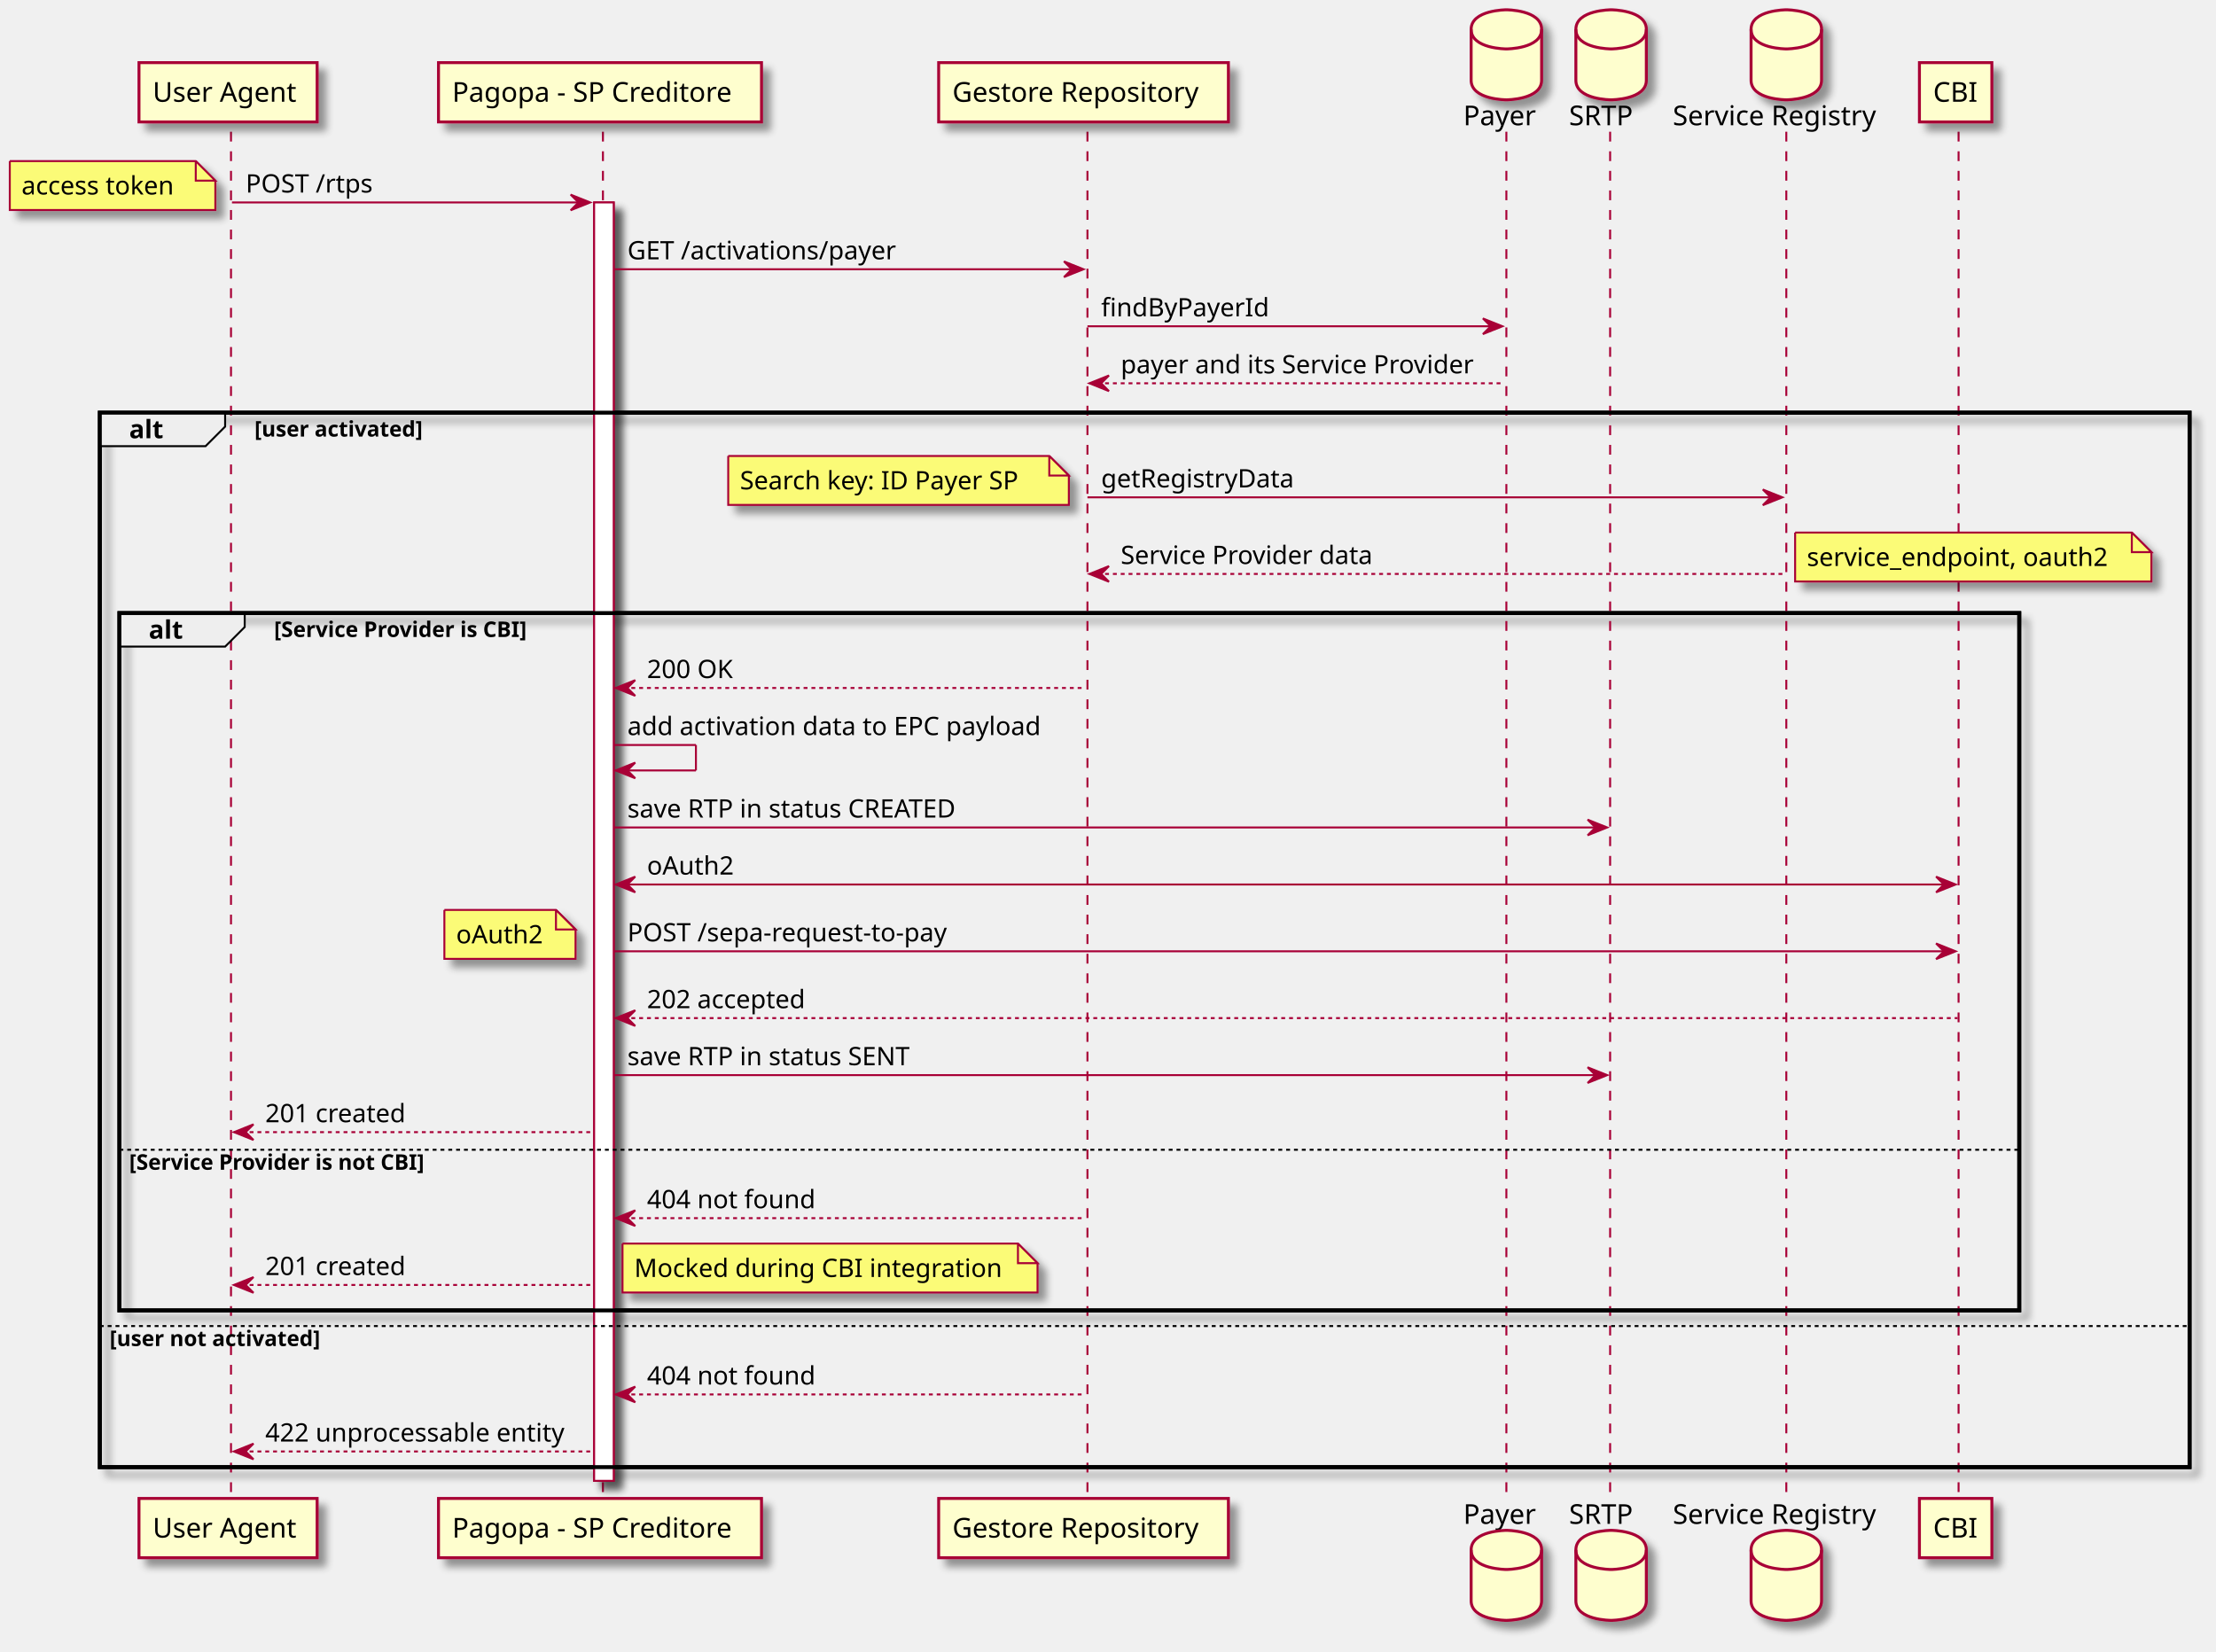
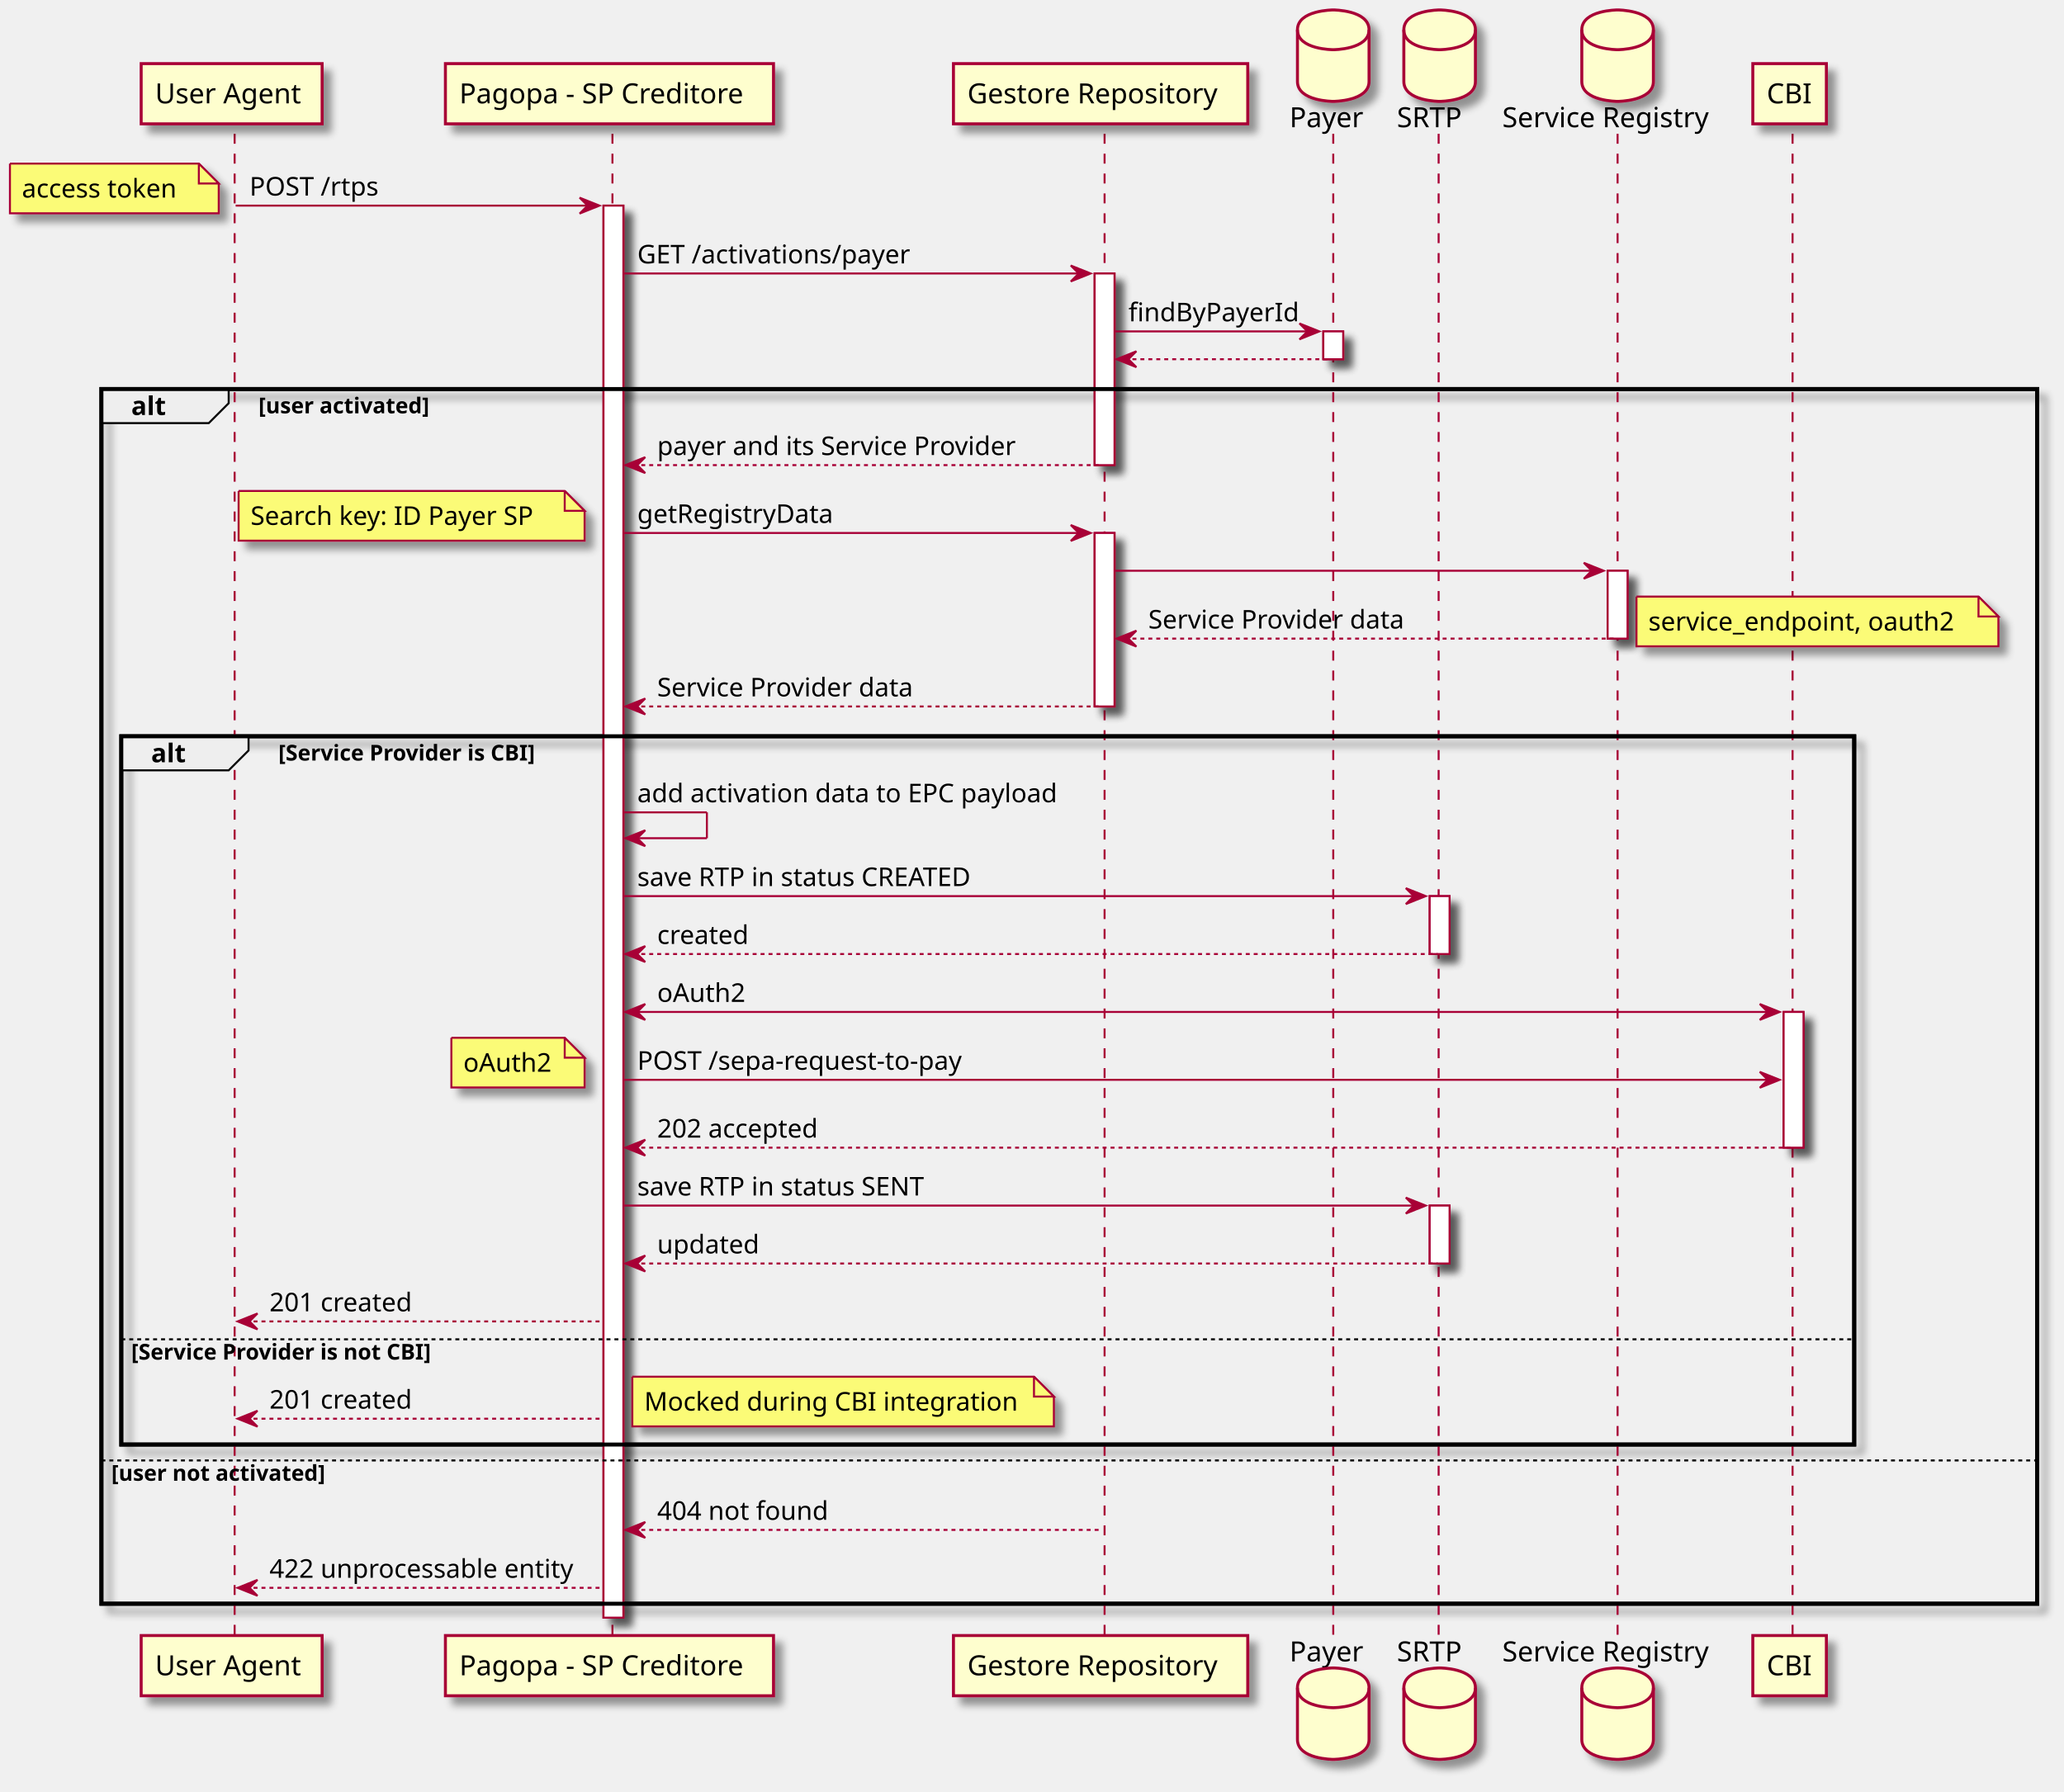
- <svg xmlns="http://www.w3.org/2000/svg" contentStyleType="text/css" height="844px" preserveAspectRatio="none" style="width:1132px;height:844px;background:#FFFFFF;" version="1.1" viewBox="0 0 1132 844" width="1132px" zoomAndPan="magnify">
+ <svg xmlns="http://www.w3.org/2000/svg" contentStyleType="text/css" height="901px" preserveAspectRatio="none" style="width:1038px;height:901px;background:#FFFFFF;" version="1.1" viewBox="0 0 1038 901" width="1038px" zoomAndPan="magnify">
  <defs>
-     <filter height="300%" id="f10xey8cv2al8z" width="300%" x="-1" y="-1">
+     <filter height="300%" id="f1ds9hnemxyg47" width="300%" x="-1" y="-1">
      <feGaussianBlur result="blurOut" stdDeviation="2.0" />
      <feColorMatrix in="blurOut" result="blurOut2" type="matrix" values="0 0 0 0 0 0 0 0 0 0 0 0 0 0 0 0 0 0 .4 0" />
      <feOffset dx="4.0" dy="4.0" in="blurOut2" result="blurOut3" />
      <feBlend in="SourceGraphic" in2="blurOut3" mode="normal" />
    </filter>
  </defs>
  <g>
-     <rect fill="#FFFFFF" filter="url(#f10xey8cv2al8z)" height="653.133" style="stroke:#A80036;stroke-width:1.0;" width="10" x="303.5" y="103.43" />
-     <rect fill="none" filter="url(#f10xey8cv2al8z)" height="538.734" style="stroke:#000000;stroke-width:2.0;" width="1067.5" x="51" y="210.828" />
-     <rect fill="none" filter="url(#f10xey8cv2al8z)" height="356.266" style="stroke:#000000;stroke-width:2.0;" width="970.5" x="61" y="313.227" />
-     <line style="stroke:#A80036;stroke-width:1.0;stroke-dasharray:5.0,5.0;" x1="118" x2="118" y1="67.297" y2="766.562" />
-     <line style="stroke:#A80036;stroke-width:1.0;stroke-dasharray:5.0,5.0;" x1="308" x2="308" y1="67.297" y2="766.562" />
-     <line style="stroke:#A80036;stroke-width:1.0;stroke-dasharray:5.0,5.0;" x1="555.5" x2="555.5" y1="67.297" y2="766.562" />
-     <line style="stroke:#A80036;stroke-width:1.0;stroke-dasharray:5.0,5.0;" x1="769.5" x2="769.5" y1="67.297" y2="766.562" />
-     <line style="stroke:#A80036;stroke-width:1.0;stroke-dasharray:5.0,5.0;" x1="822.5" x2="822.5" y1="67.297" y2="766.562" />
-     <line style="stroke:#A80036;stroke-width:1.0;stroke-dasharray:5.0,5.0;" x1="912.5" x2="912.5" y1="67.297" y2="766.562" />
-     <line style="stroke:#A80036;stroke-width:1.0;stroke-dasharray:5.0,5.0;" x1="1000.5" x2="1000.5" y1="67.297" y2="766.562" />
-     <rect fill="#FEFECE" filter="url(#f10xey8cv2al8z)" height="30.297" style="stroke:#A80036;stroke-width:1.5;" width="91" x="71" y="32" />
+     <rect fill="#FFFFFF" filter="url(#f1ds9hnemxyg47)" height="710.266" style="stroke:#A80036;stroke-width:1.0;" width="10" x="303.5" y="103.43" />
+     <rect fill="#FFFFFF" filter="url(#f1ds9hnemxyg47)" height="96.398" style="stroke:#A80036;stroke-width:1.0;" width="10" x="550.5" y="137.562" />
+     <rect fill="#FFFFFF" filter="url(#f1ds9hnemxyg47)" height="87.266" style="stroke:#A80036;stroke-width:1.0;" width="10" x="550.5" y="268.094" />
+     <rect fill="#FFFFFF" filter="url(#f1ds9hnemxyg47)" height="14" style="stroke:#A80036;stroke-width:1.0;" width="10" x="665.5" y="166.695" />
+     <rect fill="#FFFFFF" filter="url(#f1ds9hnemxyg47)" height="29.133" style="stroke:#A80036;stroke-width:1.0;" width="10" x="719" y="450.758" />
+     <rect fill="#FFFFFF" filter="url(#f1ds9hnemxyg47)" height="29.133" style="stroke:#A80036;stroke-width:1.0;" width="10" x="719" y="606.422" />
+     <rect fill="#FFFFFF" filter="url(#f1ds9hnemxyg47)" height="34.133" style="stroke:#A80036;stroke-width:1.0;" width="10" x="808.5" y="287.094" />
+     <rect fill="#FFFFFF" filter="url(#f1ds9hnemxyg47)" height="68.266" style="stroke:#A80036;stroke-width:1.0;" width="10" x="897" y="509.023" />
+     <rect fill="none" filter="url(#f1ds9hnemxyg47)" height="611" style="stroke:#000000;stroke-width:2.0;" width="973.5" x="51" y="195.695" />
+     <rect fill="none" filter="url(#f1ds9hnemxyg47)" height="356.266" style="stroke:#000000;stroke-width:2.0;" width="871.5" x="61" y="370.359" />
+     <line style="stroke:#A80036;stroke-width:1.0;stroke-dasharray:5.0,5.0;" x1="118" x2="118" y1="67.297" y2="823.695" />
+     <line style="stroke:#A80036;stroke-width:1.0;stroke-dasharray:5.0,5.0;" x1="308" x2="308" y1="67.297" y2="823.695" />
+     <line style="stroke:#A80036;stroke-width:1.0;stroke-dasharray:5.0,5.0;" x1="555.5" x2="555.5" y1="67.297" y2="823.695" />
+     <line style="stroke:#A80036;stroke-width:1.0;stroke-dasharray:5.0,5.0;" x1="670.5" x2="670.5" y1="67.297" y2="823.695" />
+     <line style="stroke:#A80036;stroke-width:1.0;stroke-dasharray:5.0,5.0;" x1="723.5" x2="723.5" y1="67.297" y2="823.695" />
+     <line style="stroke:#A80036;stroke-width:1.0;stroke-dasharray:5.0,5.0;" x1="813.5" x2="813.5" y1="67.297" y2="823.695" />
+     <line style="stroke:#A80036;stroke-width:1.0;stroke-dasharray:5.0,5.0;" x1="901.5" x2="901.5" y1="67.297" y2="823.695" />
+     <rect fill="#FEFECE" filter="url(#f1ds9hnemxyg47)" height="30.297" style="stroke:#A80036;stroke-width:1.5;" width="91" x="71" y="32" />
    <text fill="#000000" font-family="sans-serif" font-size="14" lengthAdjust="spacing" textLength="77" x="78" y="51.995">User Agent</text>
-     <rect fill="#FEFECE" filter="url(#f10xey8cv2al8z)" height="30.297" style="stroke:#A80036;stroke-width:1.5;" width="91" x="71" y="765.562" />
-     <text fill="#000000" font-family="sans-serif" font-size="14" lengthAdjust="spacing" textLength="77" x="78" y="785.558">User Agent</text>
-     <rect fill="#FEFECE" filter="url(#f10xey8cv2al8z)" height="30.297" style="stroke:#A80036;stroke-width:1.5;" width="165" x="224" y="32" />
+     <rect fill="#FEFECE" filter="url(#f1ds9hnemxyg47)" height="30.297" style="stroke:#A80036;stroke-width:1.5;" width="91" x="71" y="822.695" />
+     <text fill="#000000" font-family="sans-serif" font-size="14" lengthAdjust="spacing" textLength="77" x="78" y="842.69">User Agent</text>
+     <rect fill="#FEFECE" filter="url(#f1ds9hnemxyg47)" height="30.297" style="stroke:#A80036;stroke-width:1.5;" width="165" x="224" y="32" />
    <text fill="#000000" font-family="sans-serif" font-size="14" lengthAdjust="spacing" textLength="151" x="231" y="51.995">Pagopa - SP Creditore</text>
-     <rect fill="#FEFECE" filter="url(#f10xey8cv2al8z)" height="30.297" style="stroke:#A80036;stroke-width:1.5;" width="165" x="224" y="765.562" />
-     <text fill="#000000" font-family="sans-serif" font-size="14" lengthAdjust="spacing" textLength="151" x="231" y="785.558">Pagopa - SP Creditore</text>
-     <rect fill="#FEFECE" filter="url(#f10xey8cv2al8z)" height="30.297" style="stroke:#A80036;stroke-width:1.5;" width="148" x="479.5" y="32" />
+     <rect fill="#FEFECE" filter="url(#f1ds9hnemxyg47)" height="30.297" style="stroke:#A80036;stroke-width:1.5;" width="165" x="224" y="822.695" />
+     <text fill="#000000" font-family="sans-serif" font-size="14" lengthAdjust="spacing" textLength="151" x="231" y="842.69">Pagopa - SP Creditore</text>
+     <rect fill="#FEFECE" filter="url(#f1ds9hnemxyg47)" height="30.297" style="stroke:#A80036;stroke-width:1.5;" width="148" x="479.5" y="32" />
    <text fill="#000000" font-family="sans-serif" font-size="14" lengthAdjust="spacing" textLength="134" x="486.5" y="51.995">Gestore Repository</text>
-     <rect fill="#FEFECE" filter="url(#f10xey8cv2al8z)" height="30.297" style="stroke:#A80036;stroke-width:1.5;" width="148" x="479.5" y="765.562" />
-     <text fill="#000000" font-family="sans-serif" font-size="14" lengthAdjust="spacing" textLength="134" x="486.5" y="785.558">Gestore Repository</text>
-     <text fill="#000000" font-family="sans-serif" font-size="14" lengthAdjust="spacing" textLength="38" x="747.5" y="63.995">Payer</text>
-     <path d="M751.5,15 C751.5,5 769.5,5 769.5,5 C769.5,5 787.5,5 787.5,15 L787.5,41 C787.5,51 769.5,51 769.5,51 C769.5,51 751.5,51 751.5,41 L751.5,15 " fill="#FEFECE" filter="url(#f10xey8cv2al8z)" style="stroke:#A80036;stroke-width:1.5;" />
-     <path d="M751.5,15 C751.5,25 769.5,25 769.5,25 C769.5,25 787.5,25 787.5,15 " fill="none" style="stroke:#A80036;stroke-width:1.5;" />
-     <text fill="#000000" font-family="sans-serif" font-size="14" lengthAdjust="spacing" textLength="38" x="747.5" y="778.558">Payer</text>
-     <path d="M751.5,791.859 C751.5,781.859 769.5,781.859 769.5,781.859 C769.5,781.859 787.5,781.859 787.5,791.859 L787.5,817.859 C787.5,827.859 769.5,827.859 769.5,827.859 C769.5,827.859 751.5,827.859 751.5,817.859 L751.5,791.859 " fill="#FEFECE" filter="url(#f10xey8cv2al8z)" style="stroke:#A80036;stroke-width:1.5;" />
-     <path d="M751.5,791.859 C751.5,801.859 769.5,801.859 769.5,801.859 C769.5,801.859 787.5,801.859 787.5,791.859 " fill="none" style="stroke:#A80036;stroke-width:1.5;" />
-     <text fill="#000000" font-family="sans-serif" font-size="14" lengthAdjust="spacing" textLength="37" x="801.5" y="63.995">SRTP</text>
-     <path d="M805,15 C805,5 823,5 823,5 C823,5 841,5 841,15 L841,41 C841,51 823,51 823,51 C823,51 805,51 805,41 L805,15 " fill="#FEFECE" filter="url(#f10xey8cv2al8z)" style="stroke:#A80036;stroke-width:1.5;" />
-     <path d="M805,15 C805,25 823,25 823,25 C823,25 841,25 841,15 " fill="none" style="stroke:#A80036;stroke-width:1.5;" />
-     <text fill="#000000" font-family="sans-serif" font-size="14" lengthAdjust="spacing" textLength="37" x="801.5" y="778.558">SRTP</text>
-     <path d="M805,791.859 C805,781.859 823,781.859 823,781.859 C823,781.859 841,781.859 841,791.859 L841,817.859 C841,827.859 823,827.859 823,827.859 C823,827.859 805,827.859 805,817.859 L805,791.859 " fill="#FEFECE" filter="url(#f10xey8cv2al8z)" style="stroke:#A80036;stroke-width:1.5;" />
-     <path d="M805,791.859 C805,801.859 823,801.859 823,801.859 C823,801.859 841,801.859 841,791.859 " fill="none" style="stroke:#A80036;stroke-width:1.5;" />
-     <text fill="#000000" font-family="sans-serif" font-size="14" lengthAdjust="spacing" textLength="110" x="854.5" y="63.995">Service Registry</text>
-     <path d="M894.5,15 C894.5,5 912.5,5 912.5,5 C912.5,5 930.5,5 930.5,15 L930.5,41 C930.5,51 912.5,51 912.5,51 C912.5,51 894.5,51 894.5,41 L894.5,15 " fill="#FEFECE" filter="url(#f10xey8cv2al8z)" style="stroke:#A80036;stroke-width:1.5;" />
-     <path d="M894.5,15 C894.5,25 912.5,25 912.5,25 C912.5,25 930.5,25 930.5,15 " fill="none" style="stroke:#A80036;stroke-width:1.5;" />
-     <text fill="#000000" font-family="sans-serif" font-size="14" lengthAdjust="spacing" textLength="110" x="854.5" y="778.558">Service Registry</text>
-     <path d="M894.5,791.859 C894.5,781.859 912.5,781.859 912.5,781.859 C912.5,781.859 930.5,781.859 930.5,791.859 L930.5,817.859 C930.5,827.859 912.5,827.859 912.5,827.859 C912.5,827.859 894.5,827.859 894.5,817.859 L894.5,791.859 " fill="#FEFECE" filter="url(#f10xey8cv2al8z)" style="stroke:#A80036;stroke-width:1.5;" />
-     <path d="M894.5,791.859 C894.5,801.859 912.5,801.859 912.5,801.859 C912.5,801.859 930.5,801.859 930.5,791.859 " fill="none" style="stroke:#A80036;stroke-width:1.5;" />
-     <rect fill="#FEFECE" filter="url(#f10xey8cv2al8z)" height="30.297" style="stroke:#A80036;stroke-width:1.5;" width="37" x="980.5" y="32" />
-     <text fill="#000000" font-family="sans-serif" font-size="14" lengthAdjust="spacing" textLength="23" x="987.5" y="51.995">CBI</text>
-     <rect fill="#FEFECE" filter="url(#f10xey8cv2al8z)" height="30.297" style="stroke:#A80036;stroke-width:1.5;" width="37" x="980.5" y="765.562" />
-     <text fill="#000000" font-family="sans-serif" font-size="14" lengthAdjust="spacing" textLength="23" x="987.5" y="785.558">CBI</text>
-     <rect fill="#FFFFFF" filter="url(#f10xey8cv2al8z)" height="653.133" style="stroke:#A80036;stroke-width:1.0;" width="10" x="303.5" y="103.43" />
+     <rect fill="#FEFECE" filter="url(#f1ds9hnemxyg47)" height="30.297" style="stroke:#A80036;stroke-width:1.5;" width="148" x="479.5" y="822.695" />
+     <text fill="#000000" font-family="sans-serif" font-size="14" lengthAdjust="spacing" textLength="134" x="486.5" y="842.69">Gestore Repository</text>
+     <text fill="#000000" font-family="sans-serif" font-size="14" lengthAdjust="spacing" textLength="38" x="648.5" y="63.995">Payer</text>
+     <path d="M652.5,15 C652.5,5 670.5,5 670.5,5 C670.5,5 688.5,5 688.5,15 L688.5,41 C688.5,51 670.5,51 670.5,51 C670.5,51 652.5,51 652.5,41 L652.5,15 " fill="#FEFECE" filter="url(#f1ds9hnemxyg47)" style="stroke:#A80036;stroke-width:1.5;" />
+     <path d="M652.5,15 C652.5,25 670.5,25 670.5,25 C670.5,25 688.5,25 688.5,15 " fill="none" style="stroke:#A80036;stroke-width:1.5;" />
+     <text fill="#000000" font-family="sans-serif" font-size="14" lengthAdjust="spacing" textLength="38" x="648.5" y="835.69">Payer</text>
+     <path d="M652.5,848.992 C652.5,838.992 670.5,838.992 670.5,838.992 C670.5,838.992 688.5,838.992 688.5,848.992 L688.5,874.992 C688.5,884.992 670.5,884.992 670.5,884.992 C670.5,884.992 652.5,884.992 652.5,874.992 L652.5,848.992 " fill="#FEFECE" filter="url(#f1ds9hnemxyg47)" style="stroke:#A80036;stroke-width:1.5;" />
+     <path d="M652.5,848.992 C652.5,858.992 670.5,858.992 670.5,858.992 C670.5,858.992 688.5,858.992 688.5,848.992 " fill="none" style="stroke:#A80036;stroke-width:1.5;" />
+     <text fill="#000000" font-family="sans-serif" font-size="14" lengthAdjust="spacing" textLength="37" x="702.5" y="63.995">SRTP</text>
+     <path d="M706,15 C706,5 724,5 724,5 C724,5 742,5 742,15 L742,41 C742,51 724,51 724,51 C724,51 706,51 706,41 L706,15 " fill="#FEFECE" filter="url(#f1ds9hnemxyg47)" style="stroke:#A80036;stroke-width:1.5;" />
+     <path d="M706,15 C706,25 724,25 724,25 C724,25 742,25 742,15 " fill="none" style="stroke:#A80036;stroke-width:1.5;" />
+     <text fill="#000000" font-family="sans-serif" font-size="14" lengthAdjust="spacing" textLength="37" x="702.5" y="835.69">SRTP</text>
+     <path d="M706,848.992 C706,838.992 724,838.992 724,838.992 C724,838.992 742,838.992 742,848.992 L742,874.992 C742,884.992 724,884.992 724,884.992 C724,884.992 706,884.992 706,874.992 L706,848.992 " fill="#FEFECE" filter="url(#f1ds9hnemxyg47)" style="stroke:#A80036;stroke-width:1.5;" />
+     <path d="M706,848.992 C706,858.992 724,858.992 724,858.992 C724,858.992 742,858.992 742,848.992 " fill="none" style="stroke:#A80036;stroke-width:1.5;" />
+     <text fill="#000000" font-family="sans-serif" font-size="14" lengthAdjust="spacing" textLength="110" x="755.5" y="63.995">Service Registry</text>
+     <path d="M795.5,15 C795.5,5 813.5,5 813.5,5 C813.5,5 831.5,5 831.5,15 L831.5,41 C831.5,51 813.5,51 813.5,51 C813.5,51 795.5,51 795.5,41 L795.5,15 " fill="#FEFECE" filter="url(#f1ds9hnemxyg47)" style="stroke:#A80036;stroke-width:1.5;" />
+     <path d="M795.5,15 C795.5,25 813.5,25 813.5,25 C813.5,25 831.5,25 831.5,15 " fill="none" style="stroke:#A80036;stroke-width:1.5;" />
+     <text fill="#000000" font-family="sans-serif" font-size="14" lengthAdjust="spacing" textLength="110" x="755.5" y="835.69">Service Registry</text>
+     <path d="M795.5,848.992 C795.5,838.992 813.5,838.992 813.5,838.992 C813.5,838.992 831.5,838.992 831.5,848.992 L831.5,874.992 C831.5,884.992 813.5,884.992 813.5,884.992 C813.5,884.992 795.5,884.992 795.5,874.992 L795.5,848.992 " fill="#FEFECE" filter="url(#f1ds9hnemxyg47)" style="stroke:#A80036;stroke-width:1.5;" />
+     <path d="M795.5,848.992 C795.5,858.992 813.5,858.992 813.5,858.992 C813.5,858.992 831.5,858.992 831.5,848.992 " fill="none" style="stroke:#A80036;stroke-width:1.5;" />
+     <rect fill="#FEFECE" filter="url(#f1ds9hnemxyg47)" height="30.297" style="stroke:#A80036;stroke-width:1.5;" width="37" x="881.5" y="32" />
+     <text fill="#000000" font-family="sans-serif" font-size="14" lengthAdjust="spacing" textLength="23" x="888.5" y="51.995">CBI</text>
+     <rect fill="#FEFECE" filter="url(#f1ds9hnemxyg47)" height="30.297" style="stroke:#A80036;stroke-width:1.5;" width="37" x="881.5" y="822.695" />
+     <text fill="#000000" font-family="sans-serif" font-size="14" lengthAdjust="spacing" textLength="23" x="888.5" y="842.69">CBI</text>
+     <rect fill="#FFFFFF" filter="url(#f1ds9hnemxyg47)" height="710.266" style="stroke:#A80036;stroke-width:1.0;" width="10" x="303.5" y="103.43" />
+     <rect fill="#FFFFFF" filter="url(#f1ds9hnemxyg47)" height="96.398" style="stroke:#A80036;stroke-width:1.0;" width="10" x="550.5" y="137.562" />
+     <rect fill="#FFFFFF" filter="url(#f1ds9hnemxyg47)" height="87.266" style="stroke:#A80036;stroke-width:1.0;" width="10" x="550.5" y="268.094" />
+     <rect fill="#FFFFFF" filter="url(#f1ds9hnemxyg47)" height="14" style="stroke:#A80036;stroke-width:1.0;" width="10" x="665.5" y="166.695" />
+     <rect fill="#FFFFFF" filter="url(#f1ds9hnemxyg47)" height="29.133" style="stroke:#A80036;stroke-width:1.0;" width="10" x="719" y="450.758" />
+     <rect fill="#FFFFFF" filter="url(#f1ds9hnemxyg47)" height="29.133" style="stroke:#A80036;stroke-width:1.0;" width="10" x="719" y="606.422" />
+     <rect fill="#FFFFFF" filter="url(#f1ds9hnemxyg47)" height="34.133" style="stroke:#A80036;stroke-width:1.0;" width="10" x="808.5" y="287.094" />
+     <rect fill="#FFFFFF" filter="url(#f1ds9hnemxyg47)" height="68.266" style="stroke:#A80036;stroke-width:1.0;" width="10" x="897" y="509.023" />
    <polygon fill="#A80036" points="291.5,99.43,301.5,103.43,291.5,107.43,295.5,103.43" style="stroke:#A80036;stroke-width:1.0;" />
    <line style="stroke:#A80036;stroke-width:1.0;" x1="118.5" x2="297.5" y1="103.43" y2="103.43" />
    <text fill="#000000" font-family="sans-serif" font-size="13" lengthAdjust="spacing" textLength="67" x="125.5" y="98.364">POST /rtps</text>
-     <path d="M5,82.297 L5,107.297 L110,107.297 L110,92.297 L100,82.297 L5,82.297 " fill="#FBFB77" filter="url(#f10xey8cv2al8z)" style="stroke:#A80036;stroke-width:1.0;" />
+     <path d="M5,82.297 L5,107.297 L110,107.297 L110,92.297 L100,82.297 L5,82.297 " fill="#FBFB77" filter="url(#f1ds9hnemxyg47)" style="stroke:#A80036;stroke-width:1.0;" />
    <path d="M100,82.297 L100,92.297 L110,92.297 L100,82.297 " fill="#FBFB77" style="stroke:#A80036;stroke-width:1.0;" />
    <text fill="#000000" font-family="sans-serif" font-size="13" lengthAdjust="spacing" textLength="84" x="11" y="99.364">access token</text>
-     <polygon fill="#A80036" points="543.5,133.562,553.5,137.562,543.5,141.562,547.5,137.562" style="stroke:#A80036;stroke-width:1.0;" />
-     <line style="stroke:#A80036;stroke-width:1.0;" x1="313.5" x2="549.5" y1="137.562" y2="137.562" />
+     <polygon fill="#A80036" points="538.5,133.562,548.5,137.562,538.5,141.562,542.5,137.562" style="stroke:#A80036;stroke-width:1.0;" />
+     <line style="stroke:#A80036;stroke-width:1.0;" x1="313.5" x2="544.5" y1="137.562" y2="137.562" />
    <text fill="#000000" font-family="sans-serif" font-size="13" lengthAdjust="spacing" textLength="142" x="320.5" y="132.497">GET /activations/payer</text>
-     <polygon fill="#A80036" points="757.5,162.695,767.5,166.695,757.5,170.695,761.5,166.695" style="stroke:#A80036;stroke-width:1.0;" />
-     <line style="stroke:#A80036;stroke-width:1.0;" x1="555.5" x2="763.5" y1="166.695" y2="166.695" />
-     <text fill="#000000" font-family="sans-serif" font-size="13" lengthAdjust="spacing" textLength="86" x="562.5" y="161.629">findByPayerId</text>
-     <polygon fill="#A80036" points="566.5,191.828,556.5,195.828,566.5,199.828,562.5,195.828" style="stroke:#A80036;stroke-width:1.0;" />
-     <line style="stroke:#A80036;stroke-width:1.0;stroke-dasharray:2.0,2.0;" x1="560.5" x2="768.5" y1="195.828" y2="195.828" />
-     <text fill="#000000" font-family="sans-serif" font-size="13" lengthAdjust="spacing" textLength="190" x="572.5" y="190.762">payer and its Service Provider</text>
-     <path d="M51,210.828 L115,210.828 L115,217.961 L105,227.961 L51,227.961 L51,210.828 " fill="#EEEEEE" style="stroke:#000000;stroke-width:1.0;" />
-     <rect fill="none" height="538.734" style="stroke:#000000;stroke-width:2.0;" width="1067.5" x="51" y="210.828" />
-     <text fill="#000000" font-family="sans-serif" font-size="13" font-weight="bold" lengthAdjust="spacing" textLength="19" x="66" y="223.895">alt</text>
-     <text fill="#000000" font-family="sans-serif" font-size="11" font-weight="bold" lengthAdjust="spacing" textLength="102" x="130" y="223.039">[user activated]</text>
-     <polygon fill="#A80036" points="900.5,250.094,910.5,254.094,900.5,258.094,904.5,254.094" style="stroke:#A80036;stroke-width:1.0;" />
-     <line style="stroke:#A80036;stroke-width:1.0;" x1="555.5" x2="906.5" y1="254.094" y2="254.094" />
-     <text fill="#000000" font-family="sans-serif" font-size="13" lengthAdjust="spacing" textLength="103" x="562.5" y="249.028">getRegistryData</text>
-     <path d="M372,232.961 L372,257.961 L546,257.961 L546,242.961 L536,232.961 L372,232.961 " fill="#FBFB77" filter="url(#f10xey8cv2al8z)" style="stroke:#A80036;stroke-width:1.0;" />
-     <path d="M536,232.961 L536,242.961 L546,242.961 L536,232.961 " fill="#FBFB77" style="stroke:#A80036;stroke-width:1.0;" />
-     <text fill="#000000" font-family="sans-serif" font-size="13" lengthAdjust="spacing" textLength="153" x="378" y="250.028">Search key: ID Payer SP</text>
-     <polygon fill="#A80036" points="566.5,289.227,556.5,293.227,566.5,297.227,562.5,293.227" style="stroke:#A80036;stroke-width:1.0;" />
-     <line style="stroke:#A80036;stroke-width:1.0;stroke-dasharray:2.0,2.0;" x1="560.5" x2="911.5" y1="293.227" y2="293.227" />
-     <text fill="#000000" font-family="sans-serif" font-size="13" lengthAdjust="spacing" textLength="136" x="572.5" y="288.161">Service Provider data</text>
-     <path d="M917,272.094 L917,297.094 L1099,297.094 L1099,282.094 L1089,272.094 L917,272.094 " fill="#FBFB77" filter="url(#f10xey8cv2al8z)" style="stroke:#A80036;stroke-width:1.0;" />
-     <path d="M1089,272.094 L1089,282.094 L1099,282.094 L1089,272.094 " fill="#FBFB77" style="stroke:#A80036;stroke-width:1.0;" />
-     <text fill="#000000" font-family="sans-serif" font-size="13" lengthAdjust="spacing" textLength="161" x="923" y="289.161">service_endpoint, oauth2</text>
-     <path d="M61,313.227 L125,313.227 L125,320.359 L115,330.359 L61,330.359 L61,313.227 " fill="#EEEEEE" style="stroke:#000000;stroke-width:1.0;" />
-     <rect fill="none" height="356.266" style="stroke:#000000;stroke-width:2.0;" width="970.5" x="61" y="313.227" />
-     <text fill="#000000" font-family="sans-serif" font-size="13" font-weight="bold" lengthAdjust="spacing" textLength="19" x="76" y="326.293">alt</text>
-     <text fill="#000000" font-family="sans-serif" font-size="11" font-weight="bold" lengthAdjust="spacing" textLength="155" x="140" y="325.437">[Service Provider is CBI]</text>
-     <polygon fill="#A80036" points="324.5,347.492,314.5,351.492,324.5,355.492,320.5,351.492" style="stroke:#A80036;stroke-width:1.0;" />
-     <line style="stroke:#A80036;stroke-width:1.0;stroke-dasharray:2.0,2.0;" x1="318.5" x2="554.5" y1="351.492" y2="351.492" />
-     <text fill="#000000" font-family="sans-serif" font-size="13" lengthAdjust="spacing" textLength="46" x="330.5" y="346.426">200 OK</text>
-     <line style="stroke:#A80036;stroke-width:1.0;" x1="313.5" x2="355.5" y1="380.625" y2="380.625" />
-     <line style="stroke:#A80036;stroke-width:1.0;" x1="355.5" x2="355.5" y1="380.625" y2="393.625" />
-     <line style="stroke:#A80036;stroke-width:1.0;" x1="314.5" x2="355.5" y1="393.625" y2="393.625" />
-     <polygon fill="#A80036" points="324.5,389.625,314.5,393.625,324.5,397.625,320.5,393.625" style="stroke:#A80036;stroke-width:1.0;" />
-     <text fill="#000000" font-family="sans-serif" font-size="13" lengthAdjust="spacing" textLength="223" x="320.5" y="375.559">add activation data to EPC payload</text>
-     <polygon fill="#A80036" points="811,418.758,821,422.758,811,426.758,815,422.758" style="stroke:#A80036;stroke-width:1.0;" />
-     <line style="stroke:#A80036;stroke-width:1.0;" x1="313.5" x2="817" y1="422.758" y2="422.758" />
-     <text fill="#000000" font-family="sans-serif" font-size="13" lengthAdjust="spacing" textLength="179" x="320.5" y="417.692">save RTP in status CREATED</text>
-     <polygon fill="#A80036" points="324.5,447.891,314.5,451.891,324.5,455.891,320.5,451.891" style="stroke:#A80036;stroke-width:1.0;" />
-     <polygon fill="#A80036" points="989,447.891,999,451.891,989,455.891,993,451.891" style="stroke:#A80036;stroke-width:1.0;" />
-     <line style="stroke:#A80036;stroke-width:1.0;" x1="318.5" x2="995" y1="451.891" y2="451.891" />
-     <text fill="#000000" font-family="sans-serif" font-size="13" lengthAdjust="spacing" textLength="46" x="330.5" y="446.825">oAuth2</text>
-     <polygon fill="#A80036" points="989,482.023,999,486.023,989,490.023,993,486.023" style="stroke:#A80036;stroke-width:1.0;" />
-     <line style="stroke:#A80036;stroke-width:1.0;" x1="313.5" x2="995" y1="486.023" y2="486.023" />
-     <text fill="#000000" font-family="sans-serif" font-size="13" lengthAdjust="spacing" textLength="173" x="320.5" y="480.957">POST /sepa-request-to-pay</text>
-     <path d="M227,464.891 L227,489.891 L294,489.891 L294,474.891 L284,464.891 L227,464.891 " fill="#FBFB77" filter="url(#f10xey8cv2al8z)" style="stroke:#A80036;stroke-width:1.0;" />
-     <path d="M284,464.891 L284,474.891 L294,474.891 L284,464.891 " fill="#FBFB77" style="stroke:#A80036;stroke-width:1.0;" />
-     <text fill="#000000" font-family="sans-serif" font-size="13" lengthAdjust="spacing" textLength="46" x="233" y="481.957">oAuth2</text>
-     <polygon fill="#A80036" points="324.5,516.156,314.5,520.156,324.5,524.156,320.5,520.156" style="stroke:#A80036;stroke-width:1.0;" />
-     <line style="stroke:#A80036;stroke-width:1.0;stroke-dasharray:2.0,2.0;" x1="318.5" x2="1000" y1="520.156" y2="520.156" />
-     <text fill="#000000" font-family="sans-serif" font-size="13" lengthAdjust="spacing" textLength="87" x="330.5" y="515.09">202 accepted</text>
-     <polygon fill="#A80036" points="811,545.289,821,549.289,811,553.289,815,549.289" style="stroke:#A80036;stroke-width:1.0;" />
-     <line style="stroke:#A80036;stroke-width:1.0;" x1="313.5" x2="817" y1="549.289" y2="549.289" />
-     <text fill="#000000" font-family="sans-serif" font-size="13" lengthAdjust="spacing" textLength="154" x="320.5" y="544.223">save RTP in status SENT</text>
-     <polygon fill="#A80036" points="129.5,574.422,119.5,578.422,129.5,582.422,125.5,578.422" style="stroke:#A80036;stroke-width:1.0;" />
-     <line style="stroke:#A80036;stroke-width:1.0;stroke-dasharray:2.0,2.0;" x1="123.5" x2="302.5" y1="578.422" y2="578.422" />
-     <text fill="#000000" font-family="sans-serif" font-size="13" lengthAdjust="spacing" textLength="77" x="135.5" y="573.356">201 created</text>
-     <line style="stroke:#000000;stroke-width:1.0;stroke-dasharray:2.0,2.0;" x1="61" x2="1031.5" y1="587.422" y2="587.422" />
-     <text fill="#000000" font-family="sans-serif" font-size="11" font-weight="bold" lengthAdjust="spacing" textLength="180" x="66" y="597.632">[Service Provider is not CBI]</text>
-     <polygon fill="#A80036" points="324.5,618.359,314.5,622.359,324.5,626.359,320.5,622.359" style="stroke:#A80036;stroke-width:1.0;" />
-     <line style="stroke:#A80036;stroke-width:1.0;stroke-dasharray:2.0,2.0;" x1="318.5" x2="554.5" y1="622.359" y2="622.359" />
-     <text fill="#000000" font-family="sans-serif" font-size="13" lengthAdjust="spacing" textLength="89" x="330.5" y="617.293">404 not found</text>
-     <polygon fill="#A80036" points="129.5,652.492,119.5,656.492,129.5,660.492,125.5,656.492" style="stroke:#A80036;stroke-width:1.0;" />
-     <line style="stroke:#A80036;stroke-width:1.0;stroke-dasharray:2.0,2.0;" x1="123.5" x2="302.5" y1="656.492" y2="656.492" />
-     <text fill="#000000" font-family="sans-serif" font-size="13" lengthAdjust="spacing" textLength="77" x="135.5" y="651.426">201 created</text>
-     <path d="M318,635.359 L318,660.359 L530,660.359 L530,645.359 L520,635.359 L318,635.359 " fill="#FBFB77" filter="url(#f10xey8cv2al8z)" style="stroke:#A80036;stroke-width:1.0;" />
-     <path d="M520,635.359 L520,645.359 L530,645.359 L520,635.359 " fill="#FBFB77" style="stroke:#A80036;stroke-width:1.0;" />
-     <text fill="#000000" font-family="sans-serif" font-size="13" lengthAdjust="spacing" textLength="191" x="324" y="652.426">Mocked during CBI integration</text>
-     <line style="stroke:#000000;stroke-width:1.0;stroke-dasharray:2.0,2.0;" x1="51" x2="1118.5" y1="677.492" y2="677.492" />
-     <text fill="#000000" font-family="sans-serif" font-size="11" font-weight="bold" lengthAdjust="spacing" textLength="127" x="56" y="687.703">[user not activated]</text>
-     <polygon fill="#A80036" points="324.5,708.43,314.5,712.43,324.5,716.43,320.5,712.43" style="stroke:#A80036;stroke-width:1.0;" />
-     <line style="stroke:#A80036;stroke-width:1.0;stroke-dasharray:2.0,2.0;" x1="318.5" x2="554.5" y1="712.43" y2="712.43" />
-     <text fill="#000000" font-family="sans-serif" font-size="13" lengthAdjust="spacing" textLength="89" x="330.5" y="707.364">404 not found</text>
-     <polygon fill="#A80036" points="129.5,737.562,119.5,741.562,129.5,745.562,125.5,741.562" style="stroke:#A80036;stroke-width:1.0;" />
-     <line style="stroke:#A80036;stroke-width:1.0;stroke-dasharray:2.0,2.0;" x1="123.5" x2="302.5" y1="741.562" y2="741.562" />
-     <text fill="#000000" font-family="sans-serif" font-size="13" lengthAdjust="spacing" textLength="161" x="135.5" y="736.497">422 unprocessable entity</text>
+     <polygon fill="#A80036" points="653.5,162.695,663.5,166.695,653.5,170.695,657.5,166.695" style="stroke:#A80036;stroke-width:1.0;" />
+     <line style="stroke:#A80036;stroke-width:1.0;" x1="560.5" x2="659.5" y1="166.695" y2="166.695" />
+     <text fill="#000000" font-family="sans-serif" font-size="13" lengthAdjust="spacing" textLength="86" x="567.5" y="161.629">findByPayerId</text>
+     <polygon fill="#A80036" points="571.5,176.695,561.5,180.695,571.5,184.695,567.5,180.695" style="stroke:#A80036;stroke-width:1.0;" />
+     <line style="stroke:#A80036;stroke-width:1.0;stroke-dasharray:2.0,2.0;" x1="565.5" x2="669.5" y1="180.695" y2="180.695" />
+     <path d="M51,195.695 L115,195.695 L115,202.828 L105,212.828 L51,212.828 L51,195.695 " fill="#EEEEEE" style="stroke:#000000;stroke-width:1.0;" />
+     <rect fill="none" height="611" style="stroke:#000000;stroke-width:2.0;" width="973.5" x="51" y="195.695" />
+     <text fill="#000000" font-family="sans-serif" font-size="13" font-weight="bold" lengthAdjust="spacing" textLength="19" x="66" y="208.762">alt</text>
+     <text fill="#000000" font-family="sans-serif" font-size="11" font-weight="bold" lengthAdjust="spacing" textLength="102" x="130" y="207.906">[user activated]</text>
+     <polygon fill="#A80036" points="324.5,229.961,314.5,233.961,324.5,237.961,320.5,233.961" style="stroke:#A80036;stroke-width:1.0;" />
+     <line style="stroke:#A80036;stroke-width:1.0;stroke-dasharray:2.0,2.0;" x1="318.5" x2="554.5" y1="233.961" y2="233.961" />
+     <text fill="#000000" font-family="sans-serif" font-size="13" lengthAdjust="spacing" textLength="190" x="330.5" y="228.895">payer and its Service Provider</text>
+     <polygon fill="#A80036" points="538.5,264.094,548.5,268.094,538.5,272.094,542.5,268.094" style="stroke:#A80036;stroke-width:1.0;" />
+     <line style="stroke:#A80036;stroke-width:1.0;" x1="313.5" x2="544.5" y1="268.094" y2="268.094" />
+     <text fill="#000000" font-family="sans-serif" font-size="13" lengthAdjust="spacing" textLength="103" x="320.5" y="263.028">getRegistryData</text>
+     <path d="M120,246.961 L120,271.961 L294,271.961 L294,256.961 L284,246.961 L120,246.961 " fill="#FBFB77" filter="url(#f1ds9hnemxyg47)" style="stroke:#A80036;stroke-width:1.0;" />
+     <path d="M284,246.961 L284,256.961 L294,256.961 L284,246.961 " fill="#FBFB77" style="stroke:#A80036;stroke-width:1.0;" />
+     <text fill="#000000" font-family="sans-serif" font-size="13" lengthAdjust="spacing" textLength="153" x="126" y="264.028">Search key: ID Payer SP</text>
+     <polygon fill="#A80036" points="796.5,283.094,806.5,287.094,796.5,291.094,800.5,287.094" style="stroke:#A80036;stroke-width:1.0;" />
+     <line style="stroke:#A80036;stroke-width:1.0;" x1="560.5" x2="802.5" y1="287.094" y2="287.094" />
+     <polygon fill="#A80036" points="571.5,317.227,561.5,321.227,571.5,325.227,567.5,321.227" style="stroke:#A80036;stroke-width:1.0;" />
+     <line style="stroke:#A80036;stroke-width:1.0;stroke-dasharray:2.0,2.0;" x1="565.5" x2="812.5" y1="321.227" y2="321.227" />
+     <text fill="#000000" font-family="sans-serif" font-size="13" lengthAdjust="spacing" textLength="136" x="577.5" y="316.161">Service Provider data</text>
+     <path d="M823,300.094 L823,325.094 L1005,325.094 L1005,310.094 L995,300.094 L823,300.094 " fill="#FBFB77" filter="url(#f1ds9hnemxyg47)" style="stroke:#A80036;stroke-width:1.0;" />
+     <path d="M995,300.094 L995,310.094 L1005,310.094 L995,300.094 " fill="#FBFB77" style="stroke:#A80036;stroke-width:1.0;" />
+     <text fill="#000000" font-family="sans-serif" font-size="13" lengthAdjust="spacing" textLength="161" x="829" y="317.161">service_endpoint, oauth2</text>
+     <polygon fill="#A80036" points="324.5,351.359,314.5,355.359,324.5,359.359,320.5,355.359" style="stroke:#A80036;stroke-width:1.0;" />
+     <line style="stroke:#A80036;stroke-width:1.0;stroke-dasharray:2.0,2.0;" x1="318.5" x2="554.5" y1="355.359" y2="355.359" />
+     <text fill="#000000" font-family="sans-serif" font-size="13" lengthAdjust="spacing" textLength="136" x="330.5" y="350.293">Service Provider data</text>
+     <path d="M61,370.359 L125,370.359 L125,377.492 L115,387.492 L61,387.492 L61,370.359 " fill="#EEEEEE" style="stroke:#000000;stroke-width:1.0;" />
+     <rect fill="none" height="356.266" style="stroke:#000000;stroke-width:2.0;" width="871.5" x="61" y="370.359" />
+     <text fill="#000000" font-family="sans-serif" font-size="13" font-weight="bold" lengthAdjust="spacing" textLength="19" x="76" y="383.426">alt</text>
+     <text fill="#000000" font-family="sans-serif" font-size="11" font-weight="bold" lengthAdjust="spacing" textLength="155" x="140" y="382.57">[Service Provider is CBI]</text>
+     <line style="stroke:#A80036;stroke-width:1.0;" x1="313.5" x2="355.5" y1="408.625" y2="408.625" />
+     <line style="stroke:#A80036;stroke-width:1.0;" x1="355.5" x2="355.5" y1="408.625" y2="421.625" />
+     <line style="stroke:#A80036;stroke-width:1.0;" x1="314.5" x2="355.5" y1="421.625" y2="421.625" />
+     <polygon fill="#A80036" points="324.5,417.625,314.5,421.625,324.5,425.625,320.5,421.625" style="stroke:#A80036;stroke-width:1.0;" />
+     <text fill="#000000" font-family="sans-serif" font-size="13" lengthAdjust="spacing" textLength="223" x="320.5" y="403.559">add activation data to EPC payload</text>
+     <polygon fill="#A80036" points="707,446.758,717,450.758,707,454.758,711,450.758" style="stroke:#A80036;stroke-width:1.0;" />
+     <line style="stroke:#A80036;stroke-width:1.0;" x1="313.5" x2="713" y1="450.758" y2="450.758" />
+     <text fill="#000000" font-family="sans-serif" font-size="13" lengthAdjust="spacing" textLength="179" x="320.5" y="445.692">save RTP in status CREATED</text>
+     <polygon fill="#A80036" points="324.5,475.891,314.5,479.891,324.5,483.891,320.5,479.891" style="stroke:#A80036;stroke-width:1.0;" />
+     <line style="stroke:#A80036;stroke-width:1.0;stroke-dasharray:2.0,2.0;" x1="318.5" x2="723" y1="479.891" y2="479.891" />
+     <text fill="#000000" font-family="sans-serif" font-size="13" lengthAdjust="spacing" textLength="49" x="330.5" y="474.825">created</text>
+     <polygon fill="#A80036" points="324.5,505.023,314.5,509.023,324.5,513.023,320.5,509.023" style="stroke:#A80036;stroke-width:1.0;" />
+     <polygon fill="#A80036" points="885,505.023,895,509.023,885,513.023,889,509.023" style="stroke:#A80036;stroke-width:1.0;" />
+     <line style="stroke:#A80036;stroke-width:1.0;" x1="318.5" x2="891" y1="509.023" y2="509.023" />
+     <text fill="#000000" font-family="sans-serif" font-size="13" lengthAdjust="spacing" textLength="46" x="330.5" y="503.957">oAuth2</text>
+     <polygon fill="#A80036" points="885,539.156,895,543.156,885,547.156,889,543.156" style="stroke:#A80036;stroke-width:1.0;" />
+     <line style="stroke:#A80036;stroke-width:1.0;" x1="313.5" x2="891" y1="543.156" y2="543.156" />
+     <text fill="#000000" font-family="sans-serif" font-size="13" lengthAdjust="spacing" textLength="173" x="320.5" y="538.09">POST /sepa-request-to-pay</text>
+     <path d="M227,522.023 L227,547.023 L294,547.023 L294,532.023 L284,522.023 L227,522.023 " fill="#FBFB77" filter="url(#f1ds9hnemxyg47)" style="stroke:#A80036;stroke-width:1.0;" />
+     <path d="M284,522.023 L284,532.023 L294,532.023 L284,522.023 " fill="#FBFB77" style="stroke:#A80036;stroke-width:1.0;" />
+     <text fill="#000000" font-family="sans-serif" font-size="13" lengthAdjust="spacing" textLength="46" x="233" y="539.09">oAuth2</text>
+     <polygon fill="#A80036" points="324.5,573.289,314.5,577.289,324.5,581.289,320.5,577.289" style="stroke:#A80036;stroke-width:1.0;" />
+     <line style="stroke:#A80036;stroke-width:1.0;stroke-dasharray:2.0,2.0;" x1="318.5" x2="901" y1="577.289" y2="577.289" />
+     <text fill="#000000" font-family="sans-serif" font-size="13" lengthAdjust="spacing" textLength="87" x="330.5" y="572.223">202 accepted</text>
+     <polygon fill="#A80036" points="707,602.422,717,606.422,707,610.422,711,606.422" style="stroke:#A80036;stroke-width:1.0;" />
+     <line style="stroke:#A80036;stroke-width:1.0;" x1="313.5" x2="713" y1="606.422" y2="606.422" />
+     <text fill="#000000" font-family="sans-serif" font-size="13" lengthAdjust="spacing" textLength="154" x="320.5" y="601.356">save RTP in status SENT</text>
+     <polygon fill="#A80036" points="324.5,631.555,314.5,635.555,324.5,639.555,320.5,635.555" style="stroke:#A80036;stroke-width:1.0;" />
+     <line style="stroke:#A80036;stroke-width:1.0;stroke-dasharray:2.0,2.0;" x1="318.5" x2="723" y1="635.555" y2="635.555" />
+     <text fill="#000000" font-family="sans-serif" font-size="13" lengthAdjust="spacing" textLength="53" x="330.5" y="630.489">updated</text>
+     <polygon fill="#A80036" points="129.5,660.688,119.5,664.688,129.5,668.688,125.5,664.688" style="stroke:#A80036;stroke-width:1.0;" />
+     <line style="stroke:#A80036;stroke-width:1.0;stroke-dasharray:2.0,2.0;" x1="123.5" x2="302.5" y1="664.688" y2="664.688" />
+     <text fill="#000000" font-family="sans-serif" font-size="13" lengthAdjust="spacing" textLength="77" x="135.5" y="659.622">201 created</text>
+     <line style="stroke:#000000;stroke-width:1.0;stroke-dasharray:2.0,2.0;" x1="61" x2="932.5" y1="673.688" y2="673.688" />
+     <text fill="#000000" font-family="sans-serif" font-size="11" font-weight="bold" lengthAdjust="spacing" textLength="180" x="66" y="683.898">[Service Provider is not CBI]</text>
+     <polygon fill="#A80036" points="129.5,709.625,119.5,713.625,129.5,717.625,125.5,713.625" style="stroke:#A80036;stroke-width:1.0;" />
+     <line style="stroke:#A80036;stroke-width:1.0;stroke-dasharray:2.0,2.0;" x1="123.5" x2="302.5" y1="713.625" y2="713.625" />
+     <text fill="#000000" font-family="sans-serif" font-size="13" lengthAdjust="spacing" textLength="77" x="135.5" y="708.559">201 created</text>
+     <path d="M318,692.492 L318,717.492 L530,717.492 L530,702.492 L520,692.492 L318,692.492 " fill="#FBFB77" filter="url(#f1ds9hnemxyg47)" style="stroke:#A80036;stroke-width:1.0;" />
+     <path d="M520,692.492 L520,702.492 L530,702.492 L520,692.492 " fill="#FBFB77" style="stroke:#A80036;stroke-width:1.0;" />
+     <text fill="#000000" font-family="sans-serif" font-size="13" lengthAdjust="spacing" textLength="191" x="324" y="709.559">Mocked during CBI integration</text>
+     <line style="stroke:#000000;stroke-width:1.0;stroke-dasharray:2.0,2.0;" x1="51" x2="1024.5" y1="734.625" y2="734.625" />
+     <text fill="#000000" font-family="sans-serif" font-size="11" font-weight="bold" lengthAdjust="spacing" textLength="127" x="56" y="744.835">[user not activated]</text>
+     <polygon fill="#A80036" points="324.5,765.562,314.5,769.562,324.5,773.562,320.5,769.562" style="stroke:#A80036;stroke-width:1.0;" />
+     <line style="stroke:#A80036;stroke-width:1.0;stroke-dasharray:2.0,2.0;" x1="318.5" x2="554.5" y1="769.562" y2="769.562" />
+     <text fill="#000000" font-family="sans-serif" font-size="13" lengthAdjust="spacing" textLength="89" x="330.5" y="764.497">404 not found</text>
+     <polygon fill="#A80036" points="129.5,794.695,119.5,798.695,129.5,802.695,125.5,798.695" style="stroke:#A80036;stroke-width:1.0;" />
+     <line style="stroke:#A80036;stroke-width:1.0;stroke-dasharray:2.0,2.0;" x1="123.5" x2="302.5" y1="798.695" y2="798.695" />
+     <text fill="#000000" font-family="sans-serif" font-size="13" lengthAdjust="spacing" textLength="161" x="135.5" y="793.629">422 unprocessable entity</text>
  </g>
</svg>
